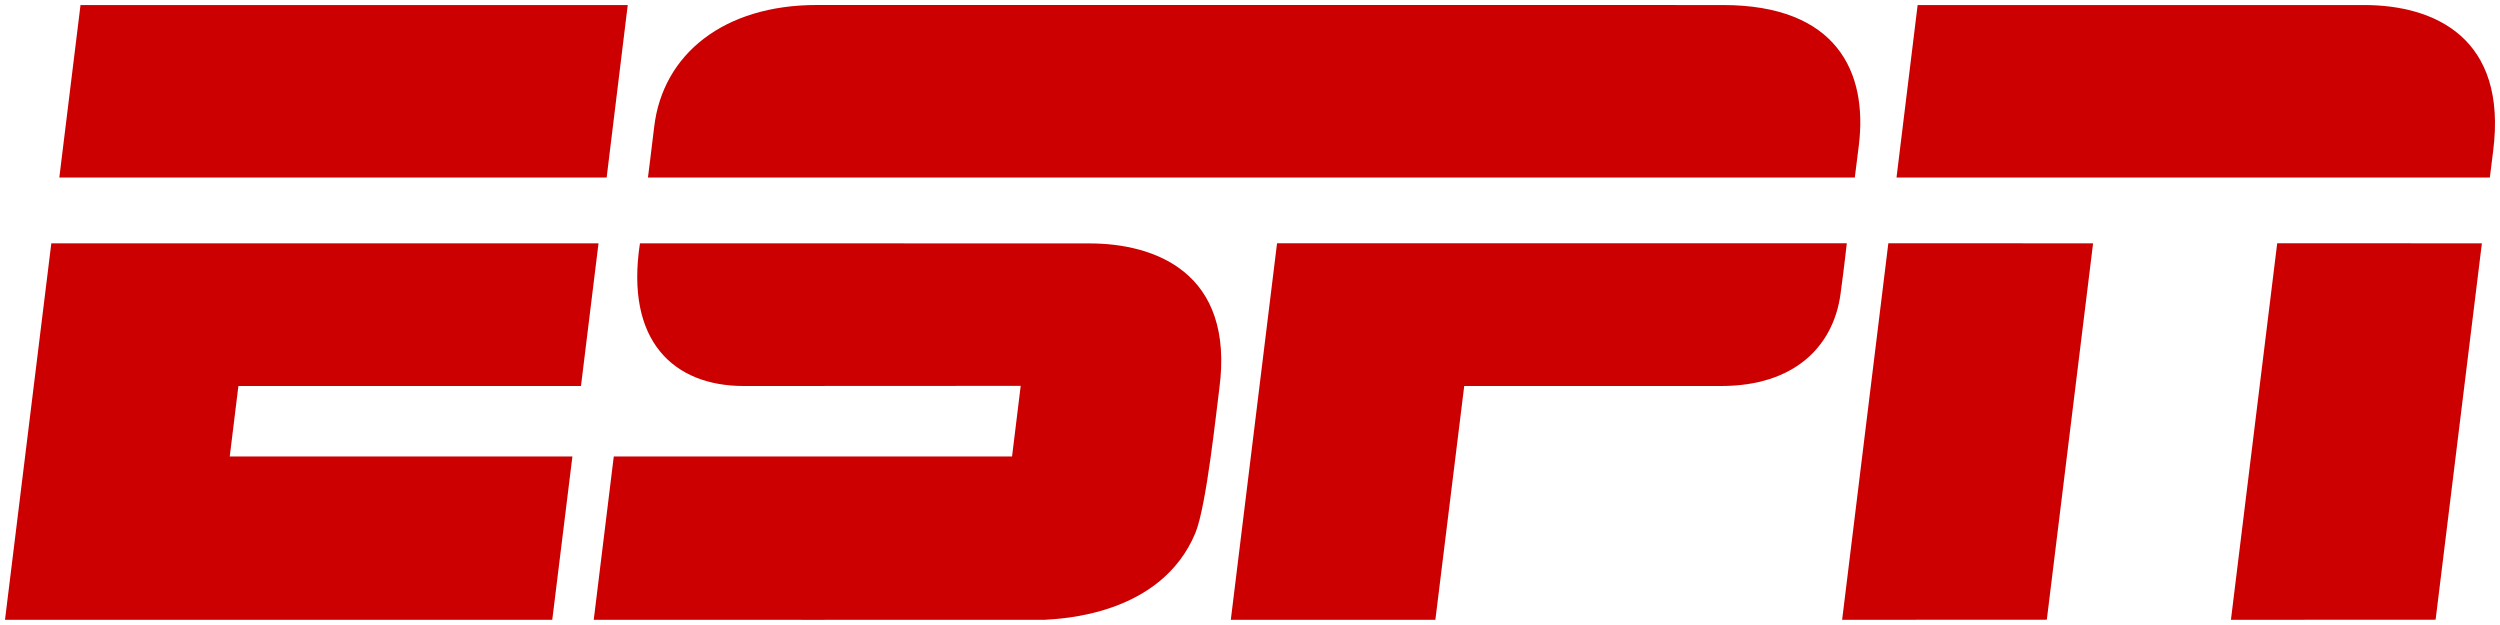
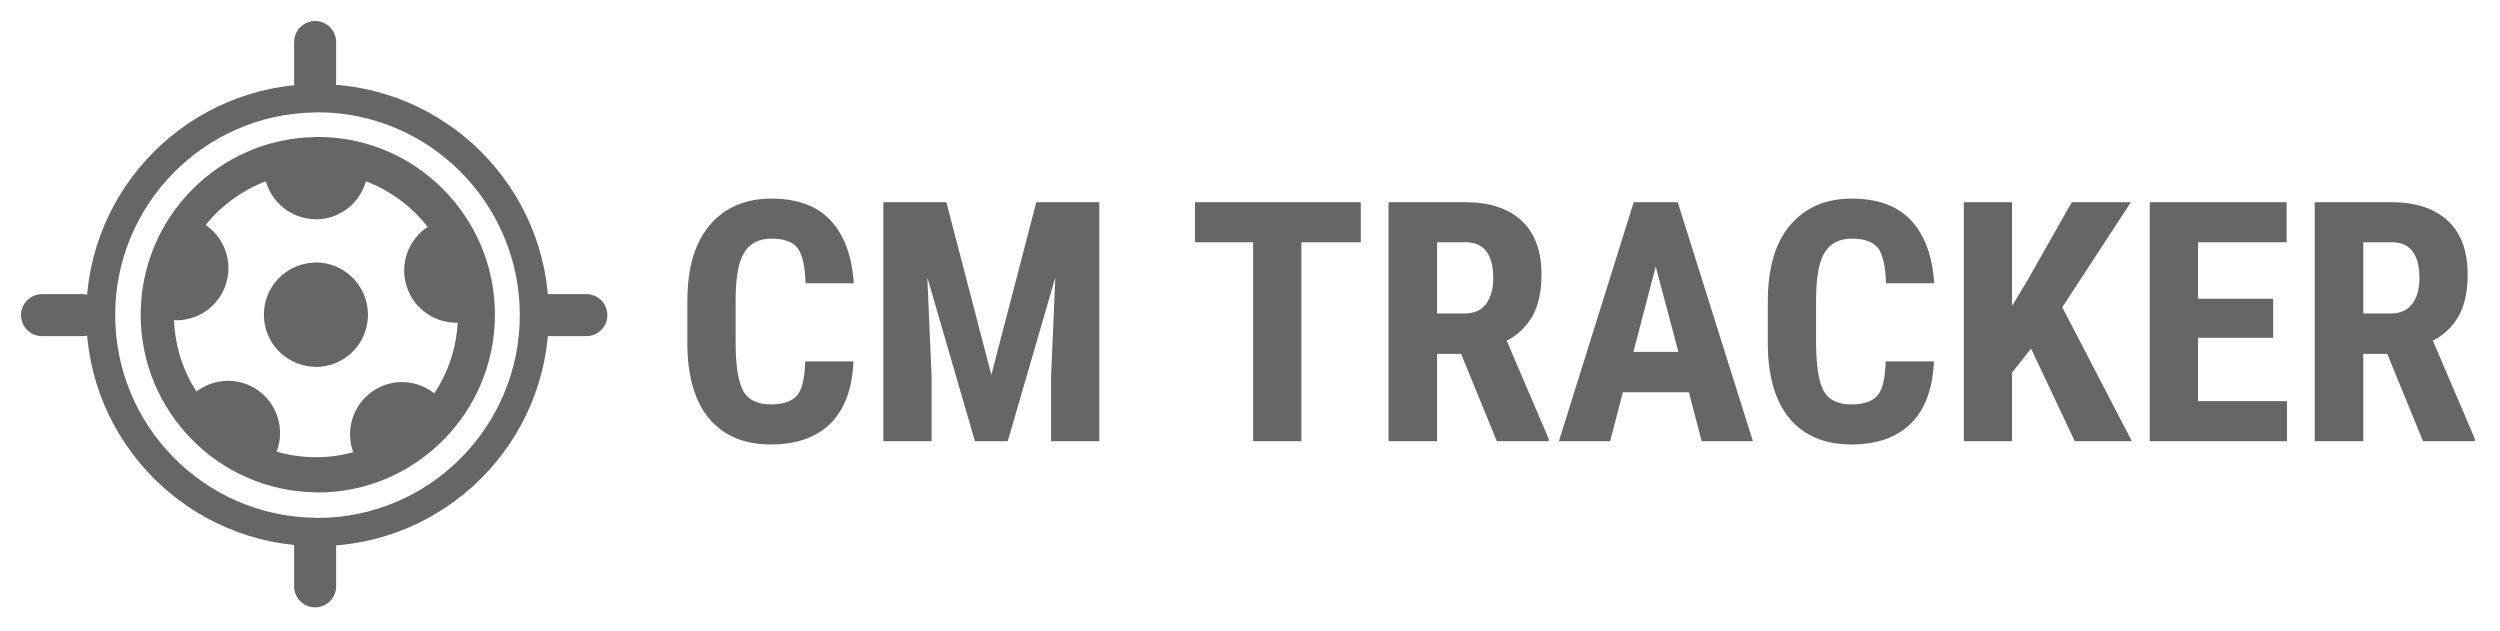
- <svg xmlns="http://www.w3.org/2000/svg" version="1.1" id="svg11502" viewBox="0 0 500 124.969" height="124.969" width="500">
-   <defs id="defs11504" />
-   <g transform="translate(-252.0199,-593.5737)" id="layer1">
-     <g style="fill:#ff0000" transform="matrix(-7.054158,0,0,7.054158,596.5828,594.5807)" id="g9098">
-       <path id="path9100" style="fill:#cc0000;fill-opacity:1;fill-rule:nonzero;stroke:none" d="m 0,0 c 0,0 24.295,0.001 25.681,-0.001 2.631,-0.003 4.372,1.384 4.617,3.456 0.09,0.763 0.177,1.436 0.177,1.436 l -34.217,0 c 0,0 -0.065,-0.505 -0.114,-0.909 C -4.114,1.894 -3.226,0 0,0" />
-     </g>
-     <g style="fill:#ff0000" transform="matrix(-7.054158,0,0,7.054158,621.381,642.2329)" id="g9102">
-       <path id="path9104" style="fill:#cc0000;fill-opacity:1;fill-rule:nonzero;stroke:none" d="m 0,0 c 0,0 0.076,0.69 0.179,1.443 0.206,1.491 1.317,2.603 3.383,2.603 l 7.285,0 0.818,6.628 5.8,0.001 L 16.154,0 0,0" />
-     </g>
-     <g style="fill:#ff0000" transform="matrix(-7.054158,0,0,7.054158,377.5675,594.5807)" id="g9106">
-       <path id="path9108" style="fill:#cc0000;fill-opacity:1;fill-rule:nonzero;stroke:none" d="m 0,0 0.598,4.891 15.518,0 L 15.515,0 0,0 Z" />
-     </g>
-     <g style="fill:#ff0000" transform="matrix(-7.054158,0,0,7.054158,262.2821,642.2351)" id="g9110">
-       <path id="path9112" style="fill:#cc0000;fill-opacity:1;fill-rule:nonzero;stroke:none" d="m 0,0 -15.514,0 0.497,4.046 9.713,0 0.245,1.997 -9.715,0 0.571,4.631 15.516,0 L 0,0 Z" />
-     </g>
-     <g style="fill:#ff0000" transform="matrix(-7.054158,0,0,7.054158,635.5479,594.5807)" id="g9114">
-       <path id="path9116" style="fill:#cc0000;fill-opacity:1;fill-rule:nonzero;stroke:none" d="m 0,0 -12.656,0 c -2,0 -4.071,0.928 -3.661,4.139 0.073,0.575 0.094,0.752 0.094,0.752 l 16.822,0 L 0,0" />
-     </g>
-     <g style="fill:#ff0000" transform="matrix(-7.054158,0,0,7.054158,629.6873,642.2245)" id="g9118">
-       <path id="path9120" style="fill:#cc0000;fill-opacity:1;fill-rule:nonzero;stroke:none" d="M 0,0 -5.805,0.002 -4.493,10.673 1.31,10.676 0,0 Z" />
-     </g>
-     <g style="fill:#ff0000" transform="matrix(-7.054158,0,0,7.054158,707.4608,642.2245)" id="g9122">
-       <path id="path9124" style="fill:#cc0000;fill-opacity:1;fill-rule:nonzero;stroke:none" d="M 0,0 -5.803,0.002 -4.491,10.673 1.312,10.676 0,0 Z" />
-     </g>
-     <g style="fill:#ff0000" transform="matrix(-7.054158,0,0,7.054158,469.9149,642.2556)" id="g9126">
-       <path id="path9128" style="fill:#cc0000;fill-opacity:1;fill-rule:nonzero;stroke:none" d="M 0,0 C 1.004,0 10.764,-0.003 12.745,-0.003 13.171,2.783 11.777,4.043 9.801,4.043 8.726,4.043 1.95,4.039 1.95,4.039 l 0.245,2.001 11.292,0 0.568,4.631 c 0,0 -12.292,0.004 -12.792,0 -0.41,-0.03 -3.286,-0.108 -4.265,-2.46 C -3.319,7.447 -3.601,4.709 -3.679,4.135 -4.131,0.796 -1.821,0 0,0" />
+ <svg xmlns="http://www.w3.org/2000/svg" class="logo__svg" width="119px" height="30px" viewBox="0 0 119 30" version="1.1">
+   <g id="Logo">
+     <text id="CM-TRACKER" font-family="RobotoCondensed-Bold, Roboto Condensed" font-size="16" font-style="condensed" font-weight="bold" fill="#666666">
+       <tspan class="inner" x="32" y="21">CM TRACKER</tspan>
+     </text>
+     <path class="inner" d="M15,26 L15,27.91" id="Line" stroke="#666666" stroke-width="2" stroke-linecap="round" stroke-linejoin="bevel" />
+     <path class="inner" d="M15,2 L15,3.91" id="Line-Copy" stroke="#666666" stroke-width="2" stroke-linecap="round" stroke-linejoin="bevel" />
+     <path class="inner" d="M3.91,15 L2,15" id="Line" stroke="#666666" stroke-width="2" stroke-linecap="round" stroke-linejoin="bevel" />
+     <path class="inner" d="M27.91,15 L26,15" id="Line-Copy-2" stroke="#666666" stroke-width="2" stroke-linecap="round" stroke-linejoin="bevel" />
+     <g id="football-badge-copy" transform="translate(4, 4)" fill="#666666">
+       <g id="Capa_1">
+         <g id="Group">
+           <path class="inner" d="M11.113,21.997 C17.194,21.997 22.124,17.073 22.124,10.999 C22.124,4.925 17.194,0.001 11.113,0.001 C5.033,0.001 0.103,4.925 0.103,10.999 C0.103,17.073 5.033,21.997 11.113,21.997 Z M11.113,20.653 C11.081,20.653 11.051,20.648 11.019,20.648 C10.992,20.648 10.967,20.645 10.94,20.644 C5.711,20.551 1.483,16.264 1.483,10.999 C1.483,5.734 5.711,1.447 10.94,1.354 C10.967,1.353 10.992,1.35 11.019,1.35 C11.051,1.349 11.081,1.345 11.113,1.345 C16.423,1.345 20.743,5.676 20.743,11 C20.743,16.323 16.423,20.653 11.113,20.653 L11.113,20.653 Z" id="Shape" />
+           <path class="inner" d="M11.038,8.494 L11.036,8.494 C11.01,8.494 10.986,8.501 10.961,8.501 C9.629,8.543 8.56,9.634 8.56,10.98 C8.56,12.327 9.629,13.417 10.961,13.458 C10.986,13.46 11.011,13.466 11.036,13.466 L11.038,13.466 C12.406,13.466 13.515,12.353 13.515,10.98 C13.515,9.607 12.406,8.494 11.038,8.494 L11.038,8.494 Z" id="Shape" />
+           <path class="inner" d="M11.127,2.518 C11.097,2.518 11.067,2.522 11.037,2.522 C11.011,2.522 10.987,2.525 10.961,2.526 C6.389,2.616 2.696,6.37 2.696,10.98 C2.696,15.589 6.389,19.343 10.961,19.433 C10.987,19.434 11.011,19.437 11.037,19.437 C11.067,19.438 11.097,19.442 11.127,19.442 C15.776,19.442 19.559,15.645 19.559,10.979 C19.559,6.313 15.776,2.518 11.127,2.518 L11.127,2.518 Z M16.673,14.723 C15.825,14.051 14.606,13.992 13.688,14.658 C12.769,15.325 12.442,16.507 12.813,17.525 C12.247,17.68 11.652,17.764 11.038,17.764 L11.036,17.764 C11.011,17.764 10.986,17.762 10.961,17.762 C10.339,17.754 9.738,17.663 9.167,17.498 C9.553,16.485 9.244,15.299 8.335,14.619 C7.426,13.938 6.207,13.98 5.35,14.639 C4.717,13.651 4.332,12.49 4.284,11.243 C5.364,11.292 6.388,10.626 6.746,9.546 C7.104,8.467 6.682,7.318 5.79,6.707 C6.539,5.782 7.525,5.058 8.655,4.63 C8.943,5.649 9.861,6.398 10.96,6.433 C10.985,6.433 11.01,6.44 11.035,6.44 L11.037,6.44 C12.171,6.44 13.125,5.674 13.419,4.63 C14.587,5.073 15.599,5.83 16.357,6.8 C15.455,7.394 15.013,8.535 15.353,9.62 C15.692,10.706 16.706,11.391 17.786,11.36 C17.718,12.599 17.317,13.749 16.673,14.723 L16.673,14.723 Z" id="Shape" />
+         </g>
+       </g>
    </g>
  </g>
</svg>
